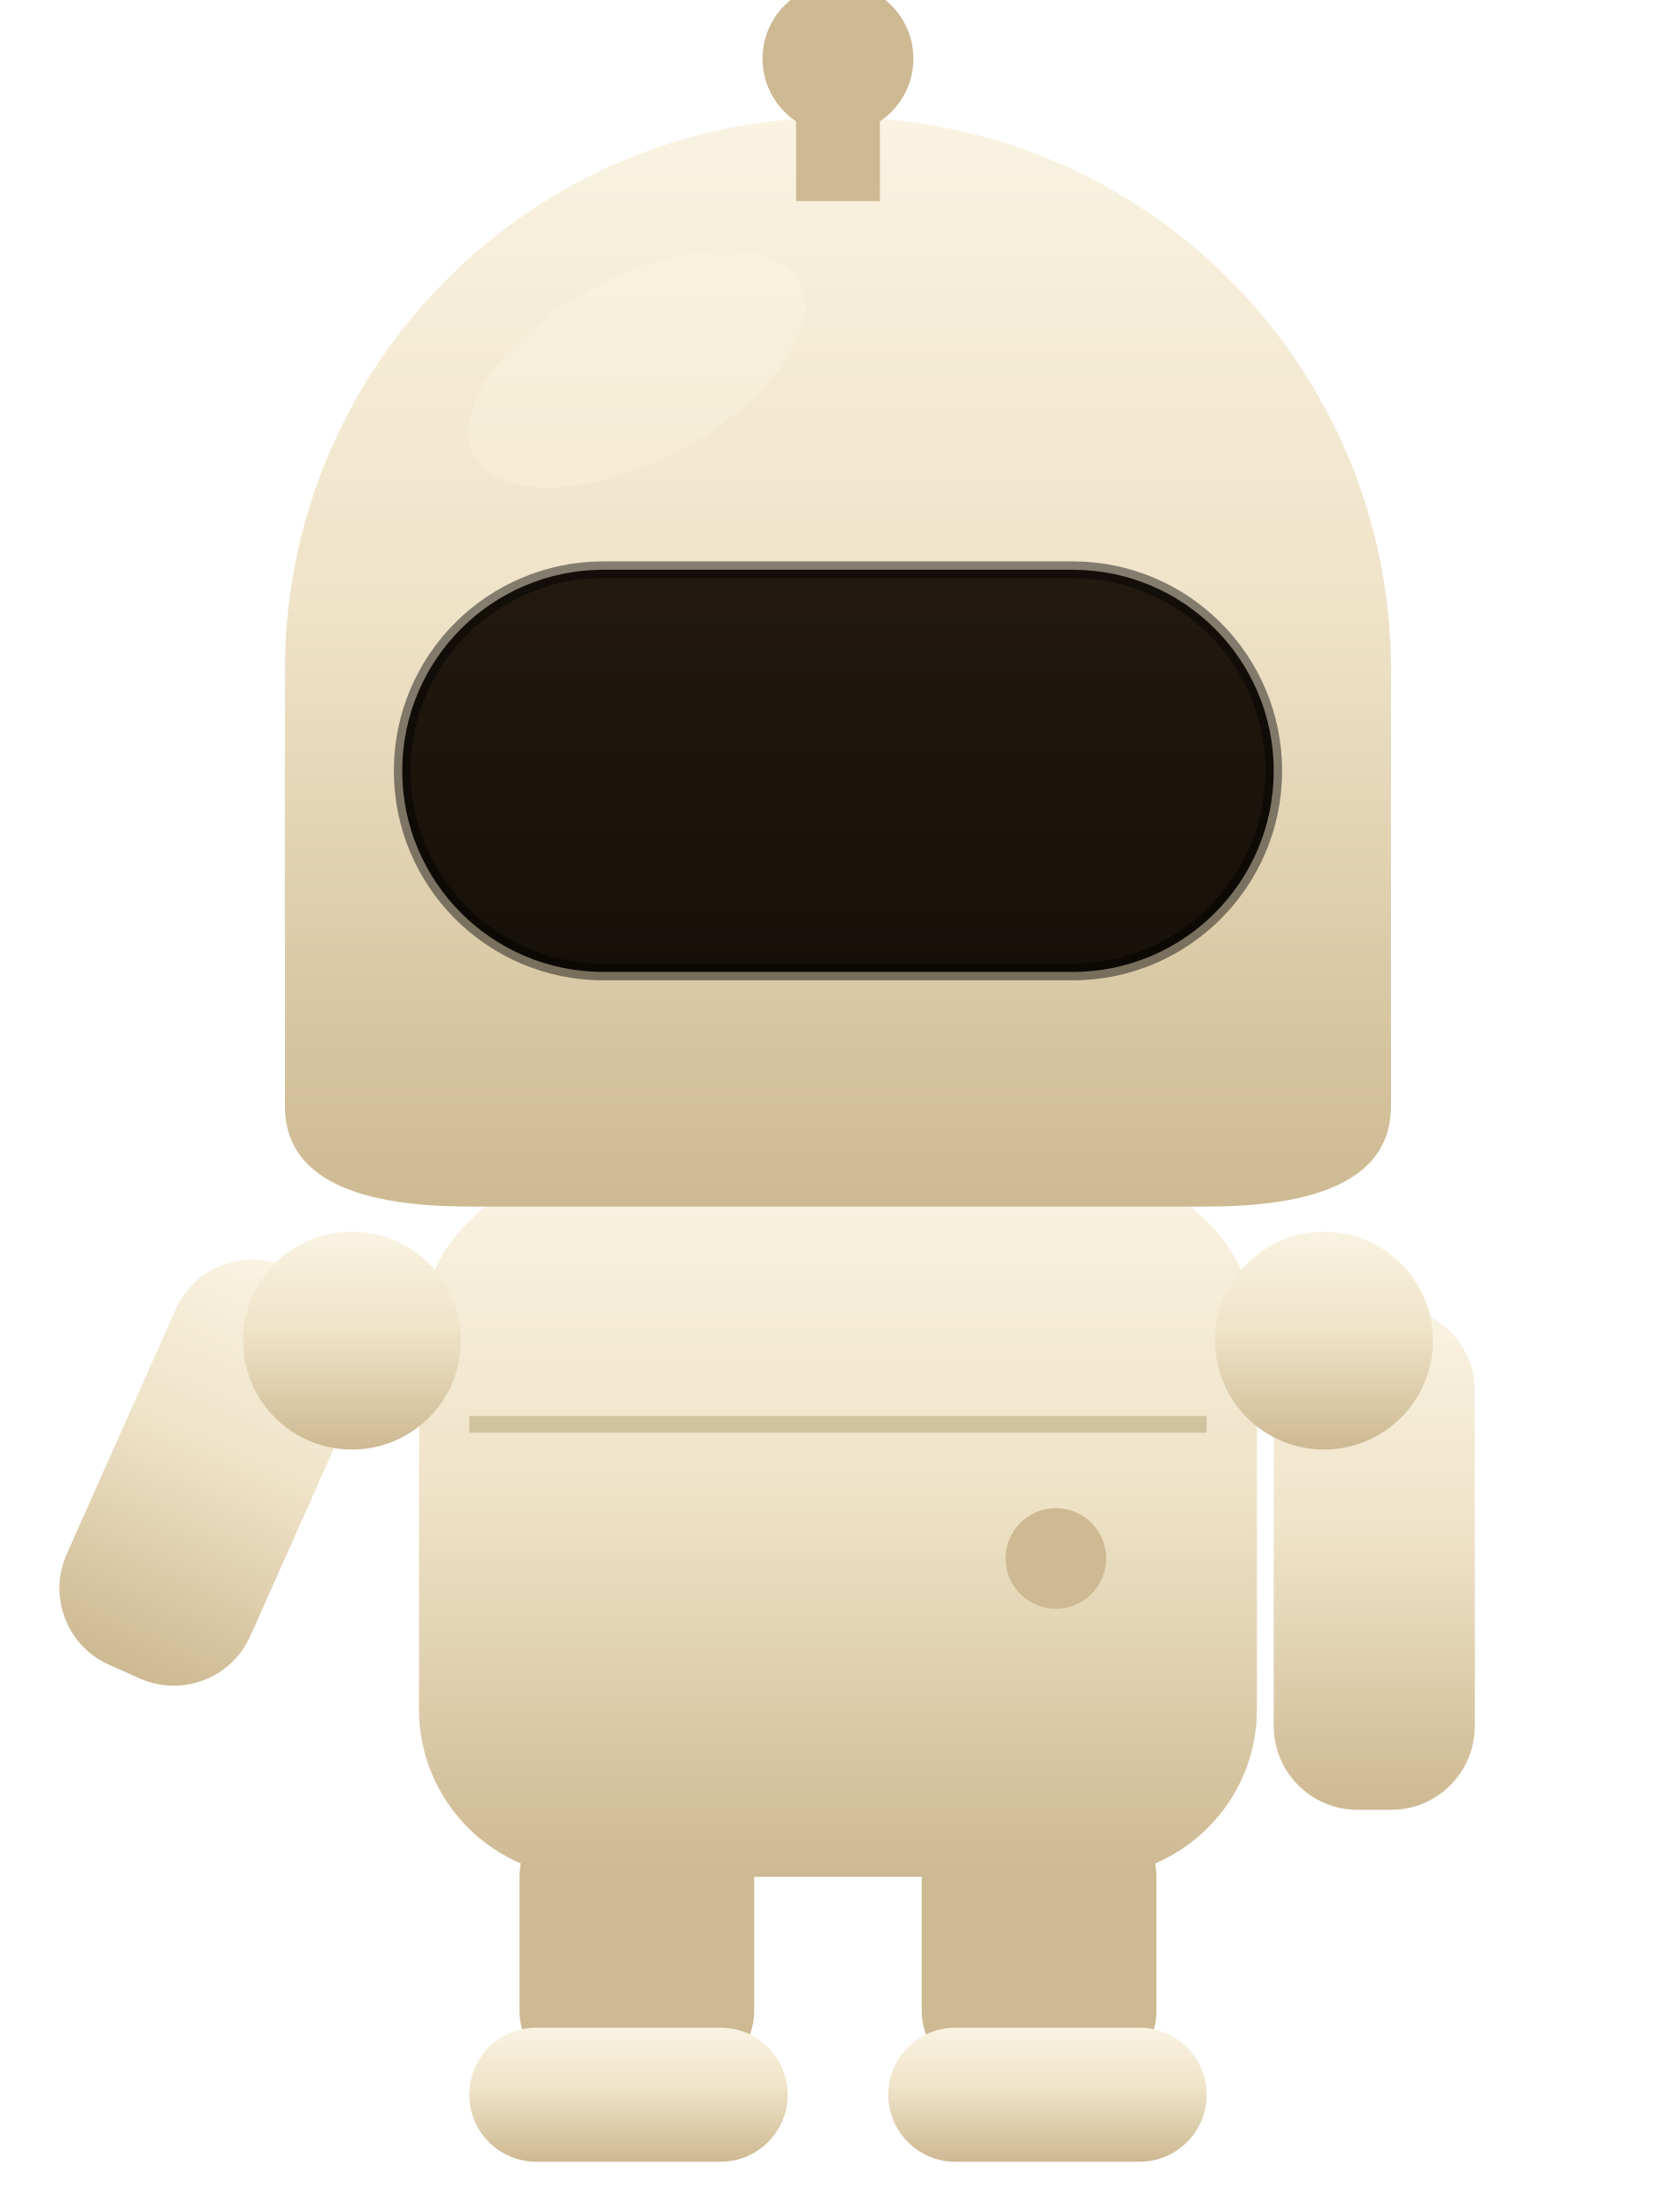
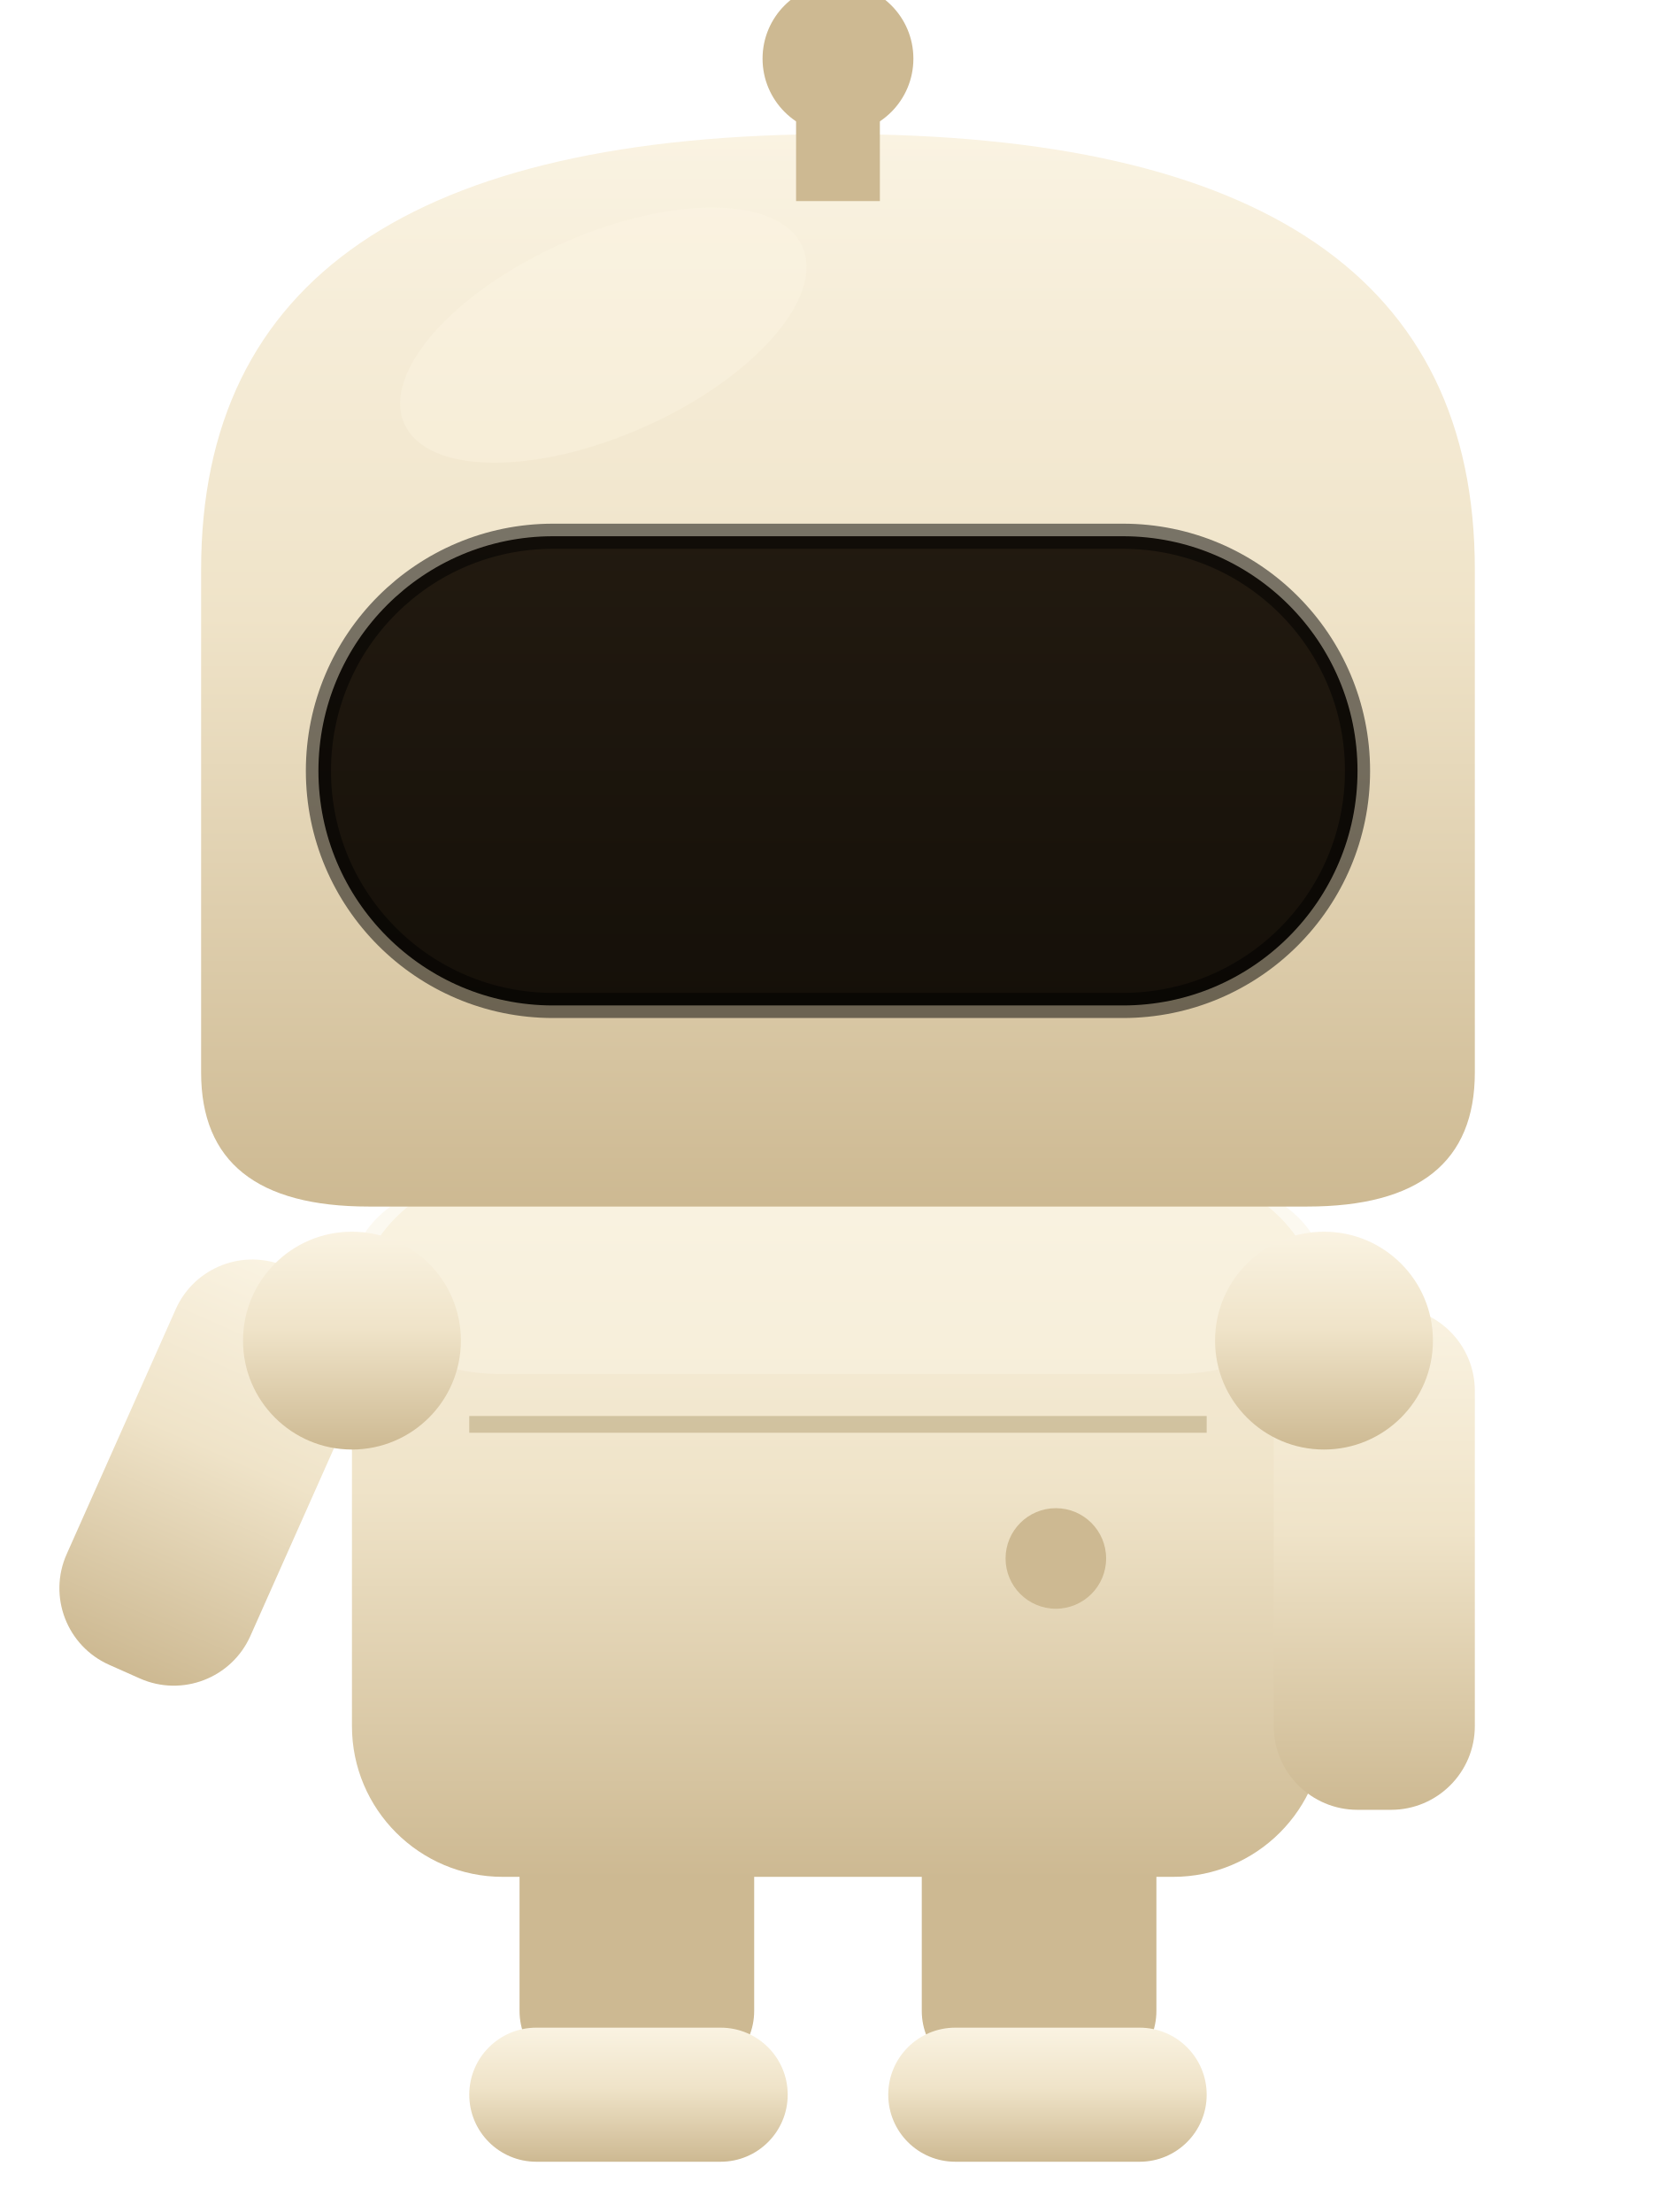
<svg xmlns="http://www.w3.org/2000/svg" viewBox="0 0 100 132">
  <defs>
    <linearGradient id="body" x1="0" y1="0" x2="0" y2="1">
      <stop offset="0" stop-color="#faf3e2" />
      <stop offset="0.45" stop-color="#efe3c8" />
      <stop offset="1" stop-color="#cdb992" />
    </linearGradient>
    <linearGradient id="vis" x1="0" y1="0" x2="0" y2="1">
      <stop offset="0" stop-color="#221a10" />
      <stop offset="1" stop-color="#151009" />
    </linearGradient>
  </defs>
  <rect x="31" y="108" width="14" height="16" rx="4" fill="#cdb992" />
  <rect x="55" y="108" width="14" height="16" rx="4" fill="#cdb992" />
  <rect x="28" y="121" width="19" height="8" rx="4" fill="url(#body)" />
  <rect x="53" y="121" width="19" height="8" rx="4" fill="url(#body)" />
-   <rect x="25" y="70" width="50" height="42" rx="10" fill="url(#body)" />
+   <rect x="21" y="70" width="58" height="42" rx="9" fill="url(#body)" />
+   <rect x="21" y="70" width="58" height="12" rx="9" fill="#faf3e2" opacity="0.5" />
  <line x1="28" y1="85" x2="72" y2="85" stroke="#a08c5a" stroke-opacity="0.4" />
  <circle cx="63" cy="93" r="3" fill="#cdb992" />
  <rect x="12" y="76" width="12" height="26" rx="5" fill="url(#body)" transform="rotate(24 18 76)" />
  <rect x="76" y="78" width="12" height="30" rx="5" fill="url(#body)" />
  <circle cx="21" cy="80" r="6.5" fill="url(#body)" />
  <circle cx="79" cy="80" r="6.5" fill="url(#body)" />
-   <path d="M17 66 L17 40 A33 33 0 0 1 83 40 L83 66 Q83 72 72 72 L28 72 Q17 72 17 66 Z" fill="url(#body)" />
-   <ellipse cx="38" cy="22" rx="11" ry="5.5" fill="#fff8e6" opacity="0.28" transform="rotate(-28 38 22)" />
-   <rect x="24" y="34" width="52" height="24" rx="12" fill="url(#vis)" stroke="#000" stroke-opacity="0.45" />
+   <path d="M12 64 L12 34 Q12 8 50 8 Q88 8 88 34 L88 64 Q88 72 78 72 L22 72 Q12 72 12 64 Z" fill="url(#body)" />
+   <ellipse cx="36" cy="20" rx="13" ry="6" fill="#fff8e6" opacity="0.3" transform="rotate(-24 36 20)" />
+   <rect x="19" y="32" width="62" height="28" rx="14" fill="url(#vis)" stroke="#000" stroke-opacity="0.5" stroke-width="1.5" />
  <rect x="47.5" y="4" width="5" height="8" fill="#cdb992" />
  <circle cx="50" cy="3.5" r="4.5" fill="#cdb992" />
</svg>
